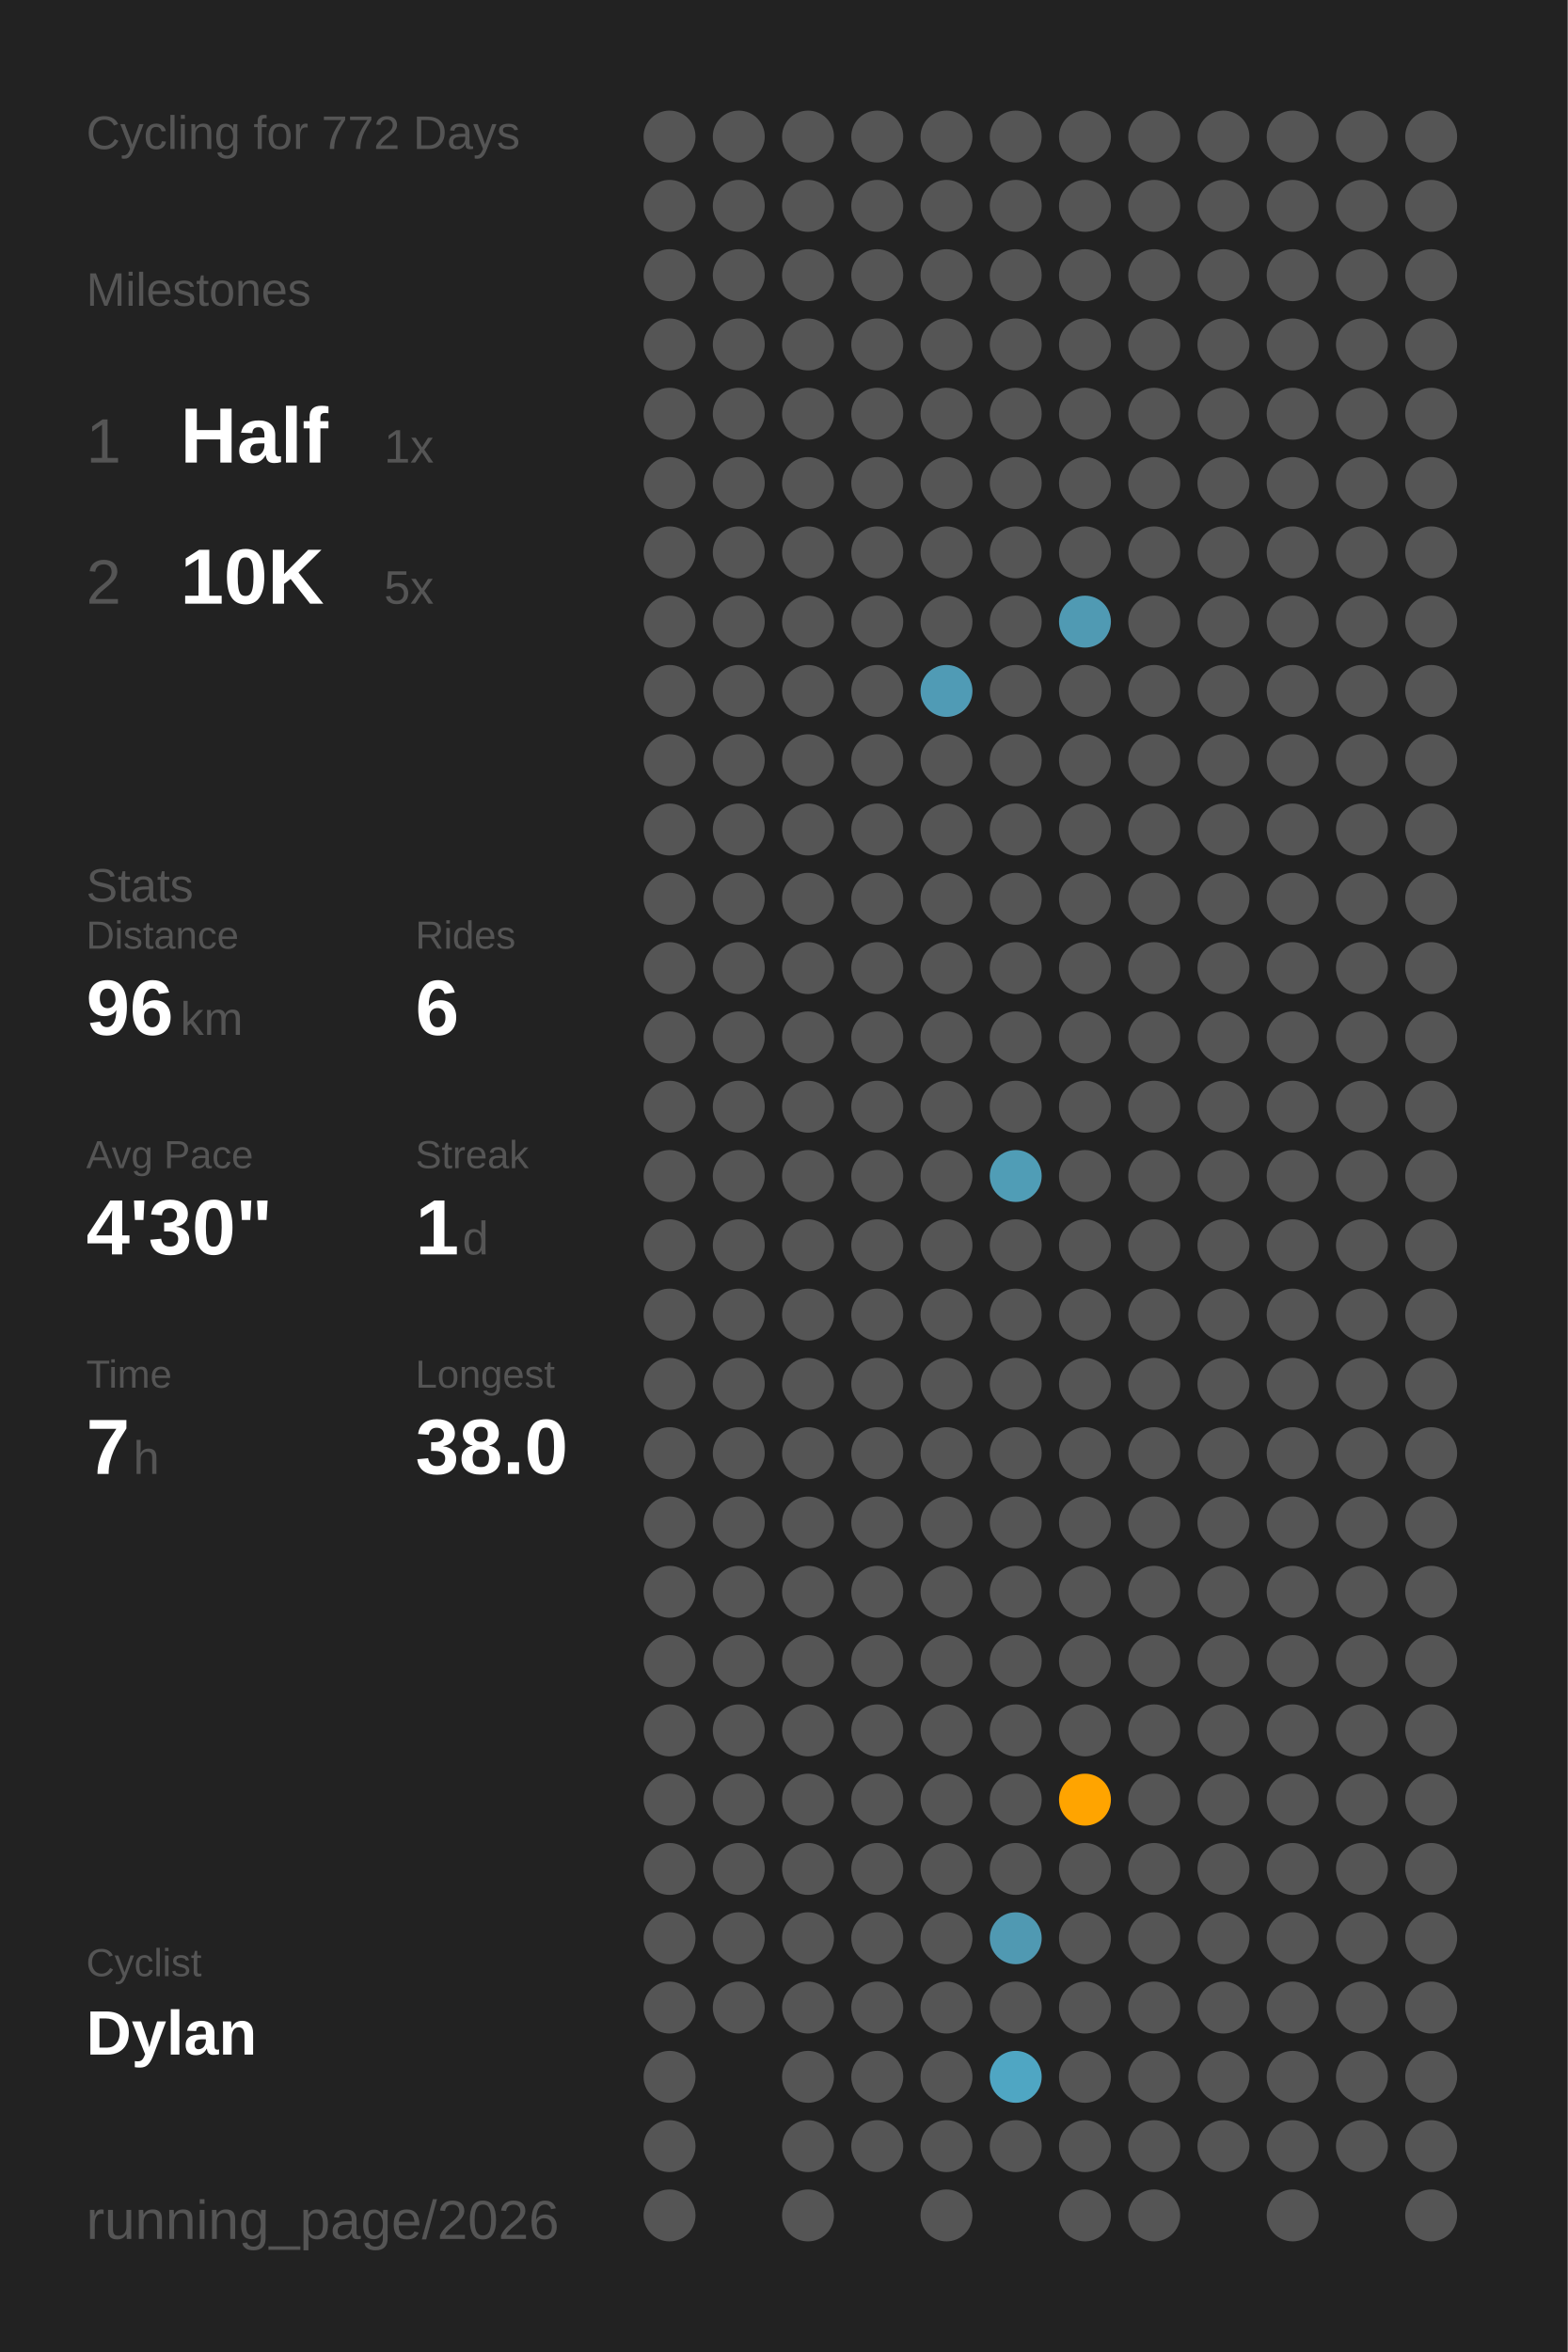
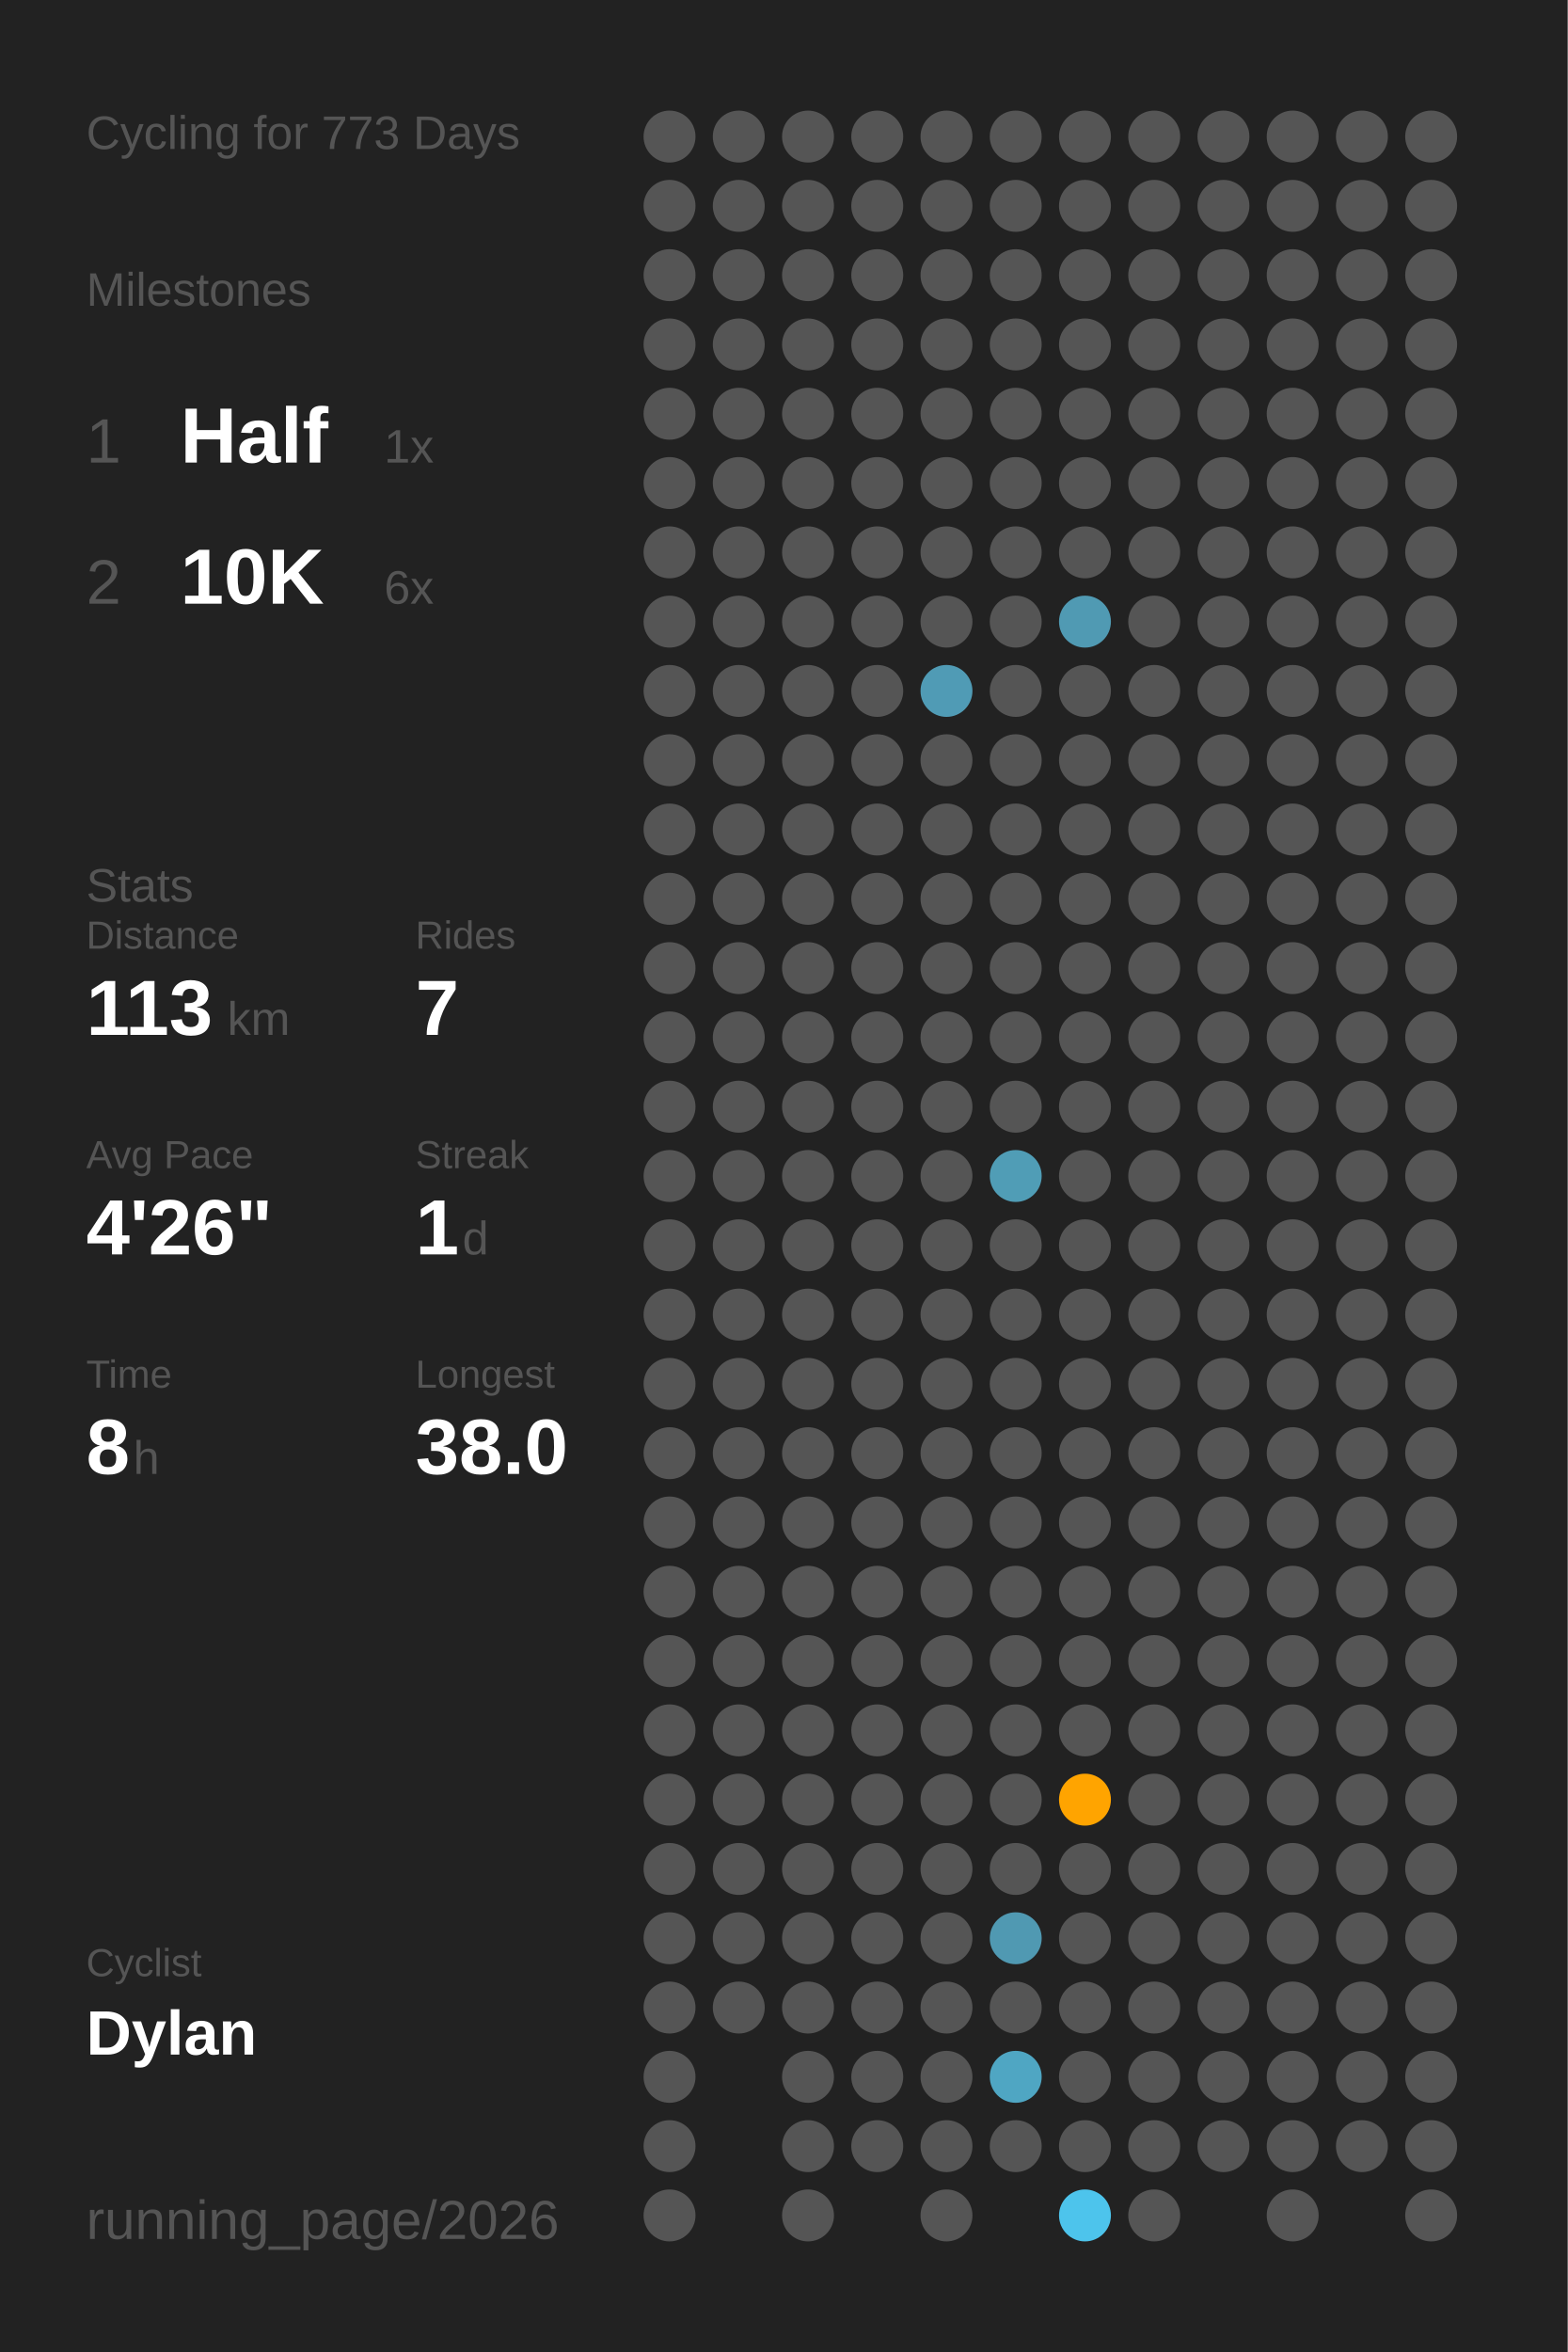
<svg xmlns="http://www.w3.org/2000/svg" baseProfile="full" class="activity-poster" data-activity-mode="cycling" data-poster-role="poster" data-poster-type="year_summary" height="300mm" version="1.1" viewBox="0,0,200,300" width="200mm">
  <defs />
  <rect class="poster-background" data-poster-role="background" fill="#222222" height="300" stroke="none" width="200" x="0" y="0" />
-   <text fill="#555555" style="font-size:6px; font-family:Arial;" x="11" y="19">Cycling for 772 Days</text>
+   <text fill="#555555" style="font-size:6px; font-family:Arial;" x="11" y="19">Cycling for 773 Days</text>
  <text fill="#555555" style="font-size:6px; font-family:Arial;" x="11" y="39">Milestones</text>
  <text fill="#555555" style="font-size:8px; font-family:Arial;" x="11" y="59">1</text>
  <text fill="#FFFFFF" style="font-size:10px; font-family:Arial; font-weight:bold;" x="23" y="59">Half</text>
  <text fill="#555555" style="font-size:6px; font-family:Arial;" x="49" y="59">1x</text>
  <text fill="#555555" style="font-size:8px; font-family:Arial;" x="11" y="77">2</text>
  <text fill="#FFFFFF" style="font-size:10px; font-family:Arial; font-weight:bold;" x="23" y="77">10K</text>
-   <text fill="#555555" style="font-size:6px; font-family:Arial;" x="49" y="77">5x</text>
+   <text fill="#555555" style="font-size:6px; font-family:Arial;" x="49" y="77">6x</text>
  <text fill="#555555" style="font-size:6px; font-family:Arial;" x="11" y="115">Stats</text>
  <text fill="#555555" style="font-size:5px; font-family:Arial;" x="11" y="121">Distance</text>
-   <text fill="#FFFFFF" style="font-size:10px; font-family:Arial; font-weight:bold;" x="11" y="132">96</text>
-   <text fill="#555555" style="font-size:6px; font-family:Arial;" x="23" y="132">km</text>
+   <text fill="#FFFFFF" style="font-size:10px; font-family:Arial; font-weight:bold;" x="11" y="132">113</text>
+   <text fill="#555555" style="font-size:6px; font-family:Arial;" x="29" y="132">km</text>
  <text fill="#555555" style="font-size:5px; font-family:Arial;" x="53" y="121">Rides</text>
-   <text fill="#FFFFFF" style="font-size:10px; font-family:Arial; font-weight:bold;" x="53" y="132">6</text>
+   <text fill="#FFFFFF" style="font-size:10px; font-family:Arial; font-weight:bold;" x="53" y="132">7</text>
  <text fill="#555555" style="font-size:5px; font-family:Arial;" x="11" y="149">Avg Pace</text>
-   <text fill="#FFFFFF" style="font-size:10px; font-family:Arial; font-weight:bold;" x="11" y="160">4'30"</text>
+   <text fill="#FFFFFF" style="font-size:10px; font-family:Arial; font-weight:bold;" x="11" y="160">4'26"</text>
  <text fill="#555555" style="font-size:5px; font-family:Arial;" x="53" y="149">Streak</text>
  <text fill="#FFFFFF" style="font-size:10px; font-family:Arial; font-weight:bold;" x="53" y="160">1</text>
  <text fill="#555555" style="font-size:6px; font-family:Arial;" x="59" y="160">d</text>
  <text fill="#555555" style="font-size:5px; font-family:Arial;" x="11" y="177">Time</text>
-   <text fill="#FFFFFF" style="font-size:10px; font-family:Arial; font-weight:bold;" x="11" y="188">7</text>
+   <text fill="#FFFFFF" style="font-size:10px; font-family:Arial; font-weight:bold;" x="11" y="188">8</text>
  <text fill="#555555" style="font-size:6px; font-family:Arial;" x="17" y="188">h</text>
  <text fill="#555555" style="font-size:5px; font-family:Arial;" x="53" y="177">Longest</text>
  <text fill="#FFFFFF" style="font-size:10px; font-family:Arial; font-weight:bold;" x="53" y="188">38.0</text>
  <text fill="#555555" style="font-size:5px; font-family:Arial;" x="11" y="252.065">Cyclist</text>
  <text fill="#FFFFFF" style="font-size:8px; font-family:Arial; font-weight:bold;" x="11" y="262.065">Dylan</text>
  <text fill="#555555" style="font-size:7px; font-family:Arial;" x="11" y="285.581">running_page/2026</text>
  <circle cx="85.417" cy="17.419" fill="#555555" r="3.312" />
  <circle cx="85.417" cy="26.258" fill="#555555" r="3.312" />
  <circle cx="85.417" cy="35.097" fill="#555555" r="3.312" />
  <circle cx="85.417" cy="43.935" fill="#555555" r="3.312" />
  <circle cx="85.417" cy="52.774" fill="#555555" r="3.312" />
  <circle cx="85.417" cy="61.613" fill="#555555" r="3.312" />
  <circle cx="85.417" cy="70.452" fill="#555555" r="3.312" />
  <circle cx="85.417" cy="79.29" fill="#555555" r="3.312" />
  <circle cx="85.417" cy="88.129" fill="#555555" r="3.312" />
  <circle cx="85.417" cy="96.968" fill="#555555" r="3.312" />
  <circle cx="85.417" cy="105.806" fill="#555555" r="3.312" />
  <circle cx="85.417" cy="114.645" fill="#555555" r="3.312" />
  <circle cx="85.417" cy="123.484" fill="#555555" r="3.312" />
  <circle cx="85.417" cy="132.323" fill="#555555" r="3.312" />
  <circle cx="85.417" cy="141.161" fill="#555555" r="3.312" />
  <circle cx="85.417" cy="150" fill="#555555" r="3.312" />
  <circle cx="85.417" cy="158.839" fill="#555555" r="3.312" />
  <circle cx="85.417" cy="167.677" fill="#555555" r="3.312" />
  <circle cx="85.417" cy="176.516" fill="#555555" r="3.312" />
  <circle cx="85.417" cy="185.355" fill="#555555" r="3.312" />
  <circle cx="85.417" cy="194.194" fill="#555555" r="3.312" />
  <circle cx="85.417" cy="203.032" fill="#555555" r="3.312" />
  <circle cx="85.417" cy="211.871" fill="#555555" r="3.312" />
  <circle cx="85.417" cy="220.71" fill="#555555" r="3.312" />
  <circle cx="85.417" cy="229.548" fill="#555555" r="3.312" />
  <circle cx="85.417" cy="238.387" fill="#555555" r="3.312" />
  <circle cx="85.417" cy="247.226" fill="#555555" r="3.312" />
  <circle cx="85.417" cy="256.065" fill="#555555" r="3.312" />
  <circle cx="85.417" cy="264.903" fill="#555555" r="3.312" />
  <circle cx="85.417" cy="273.742" fill="#555555" r="3.312" />
  <circle cx="85.417" cy="282.581" fill="#555555" r="3.312" />
  <circle cx="94.25" cy="17.419" fill="#555555" r="3.312" />
  <circle cx="94.25" cy="26.258" fill="#555555" r="3.312" />
  <circle cx="94.25" cy="35.097" fill="#555555" r="3.312" />
  <circle cx="94.25" cy="43.935" fill="#555555" r="3.312" />
  <circle cx="94.25" cy="52.774" fill="#555555" r="3.312" />
  <circle cx="94.25" cy="61.613" fill="#555555" r="3.312" />
  <circle cx="94.25" cy="70.452" fill="#555555" r="3.312" />
  <circle cx="94.25" cy="79.29" fill="#555555" r="3.312" />
  <circle cx="94.25" cy="88.129" fill="#555555" r="3.312" />
  <circle cx="94.25" cy="96.968" fill="#555555" r="3.312" />
  <circle cx="94.25" cy="105.806" fill="#555555" r="3.312" />
  <circle cx="94.25" cy="114.645" fill="#555555" r="3.312" />
  <circle cx="94.25" cy="123.484" fill="#555555" r="3.312" />
  <circle cx="94.25" cy="132.323" fill="#555555" r="3.312" />
  <circle cx="94.25" cy="141.161" fill="#555555" r="3.312" />
  <circle cx="94.25" cy="150" fill="#555555" r="3.312" />
  <circle cx="94.25" cy="158.839" fill="#555555" r="3.312" />
  <circle cx="94.25" cy="167.677" fill="#555555" r="3.312" />
  <circle cx="94.25" cy="176.516" fill="#555555" r="3.312" />
  <circle cx="94.25" cy="185.355" fill="#555555" r="3.312" />
  <circle cx="94.25" cy="194.194" fill="#555555" r="3.312" />
  <circle cx="94.25" cy="203.032" fill="#555555" r="3.312" />
  <circle cx="94.25" cy="211.871" fill="#555555" r="3.312" />
  <circle cx="94.25" cy="220.71" fill="#555555" r="3.312" />
  <circle cx="94.25" cy="229.548" fill="#555555" r="3.312" />
  <circle cx="94.25" cy="238.387" fill="#555555" r="3.312" />
  <circle cx="94.25" cy="247.226" fill="#555555" r="3.312" />
  <circle cx="94.25" cy="256.065" fill="#555555" r="3.312" />
  <circle cx="103.083" cy="17.419" fill="#555555" r="3.312" />
  <circle cx="103.083" cy="26.258" fill="#555555" r="3.312" />
  <circle cx="103.083" cy="35.097" fill="#555555" r="3.312" />
  <circle cx="103.083" cy="43.935" fill="#555555" r="3.312" />
  <circle cx="103.083" cy="52.774" fill="#555555" r="3.312" />
  <circle cx="103.083" cy="61.613" fill="#555555" r="3.312" />
  <circle cx="103.083" cy="70.452" fill="#555555" r="3.312" />
  <circle cx="103.083" cy="79.29" fill="#555555" r="3.312" />
  <circle cx="103.083" cy="88.129" fill="#555555" r="3.312" />
  <circle cx="103.083" cy="96.968" fill="#555555" r="3.312" />
  <circle cx="103.083" cy="105.806" fill="#555555" r="3.312" />
  <circle cx="103.083" cy="114.645" fill="#555555" r="3.312" />
  <circle cx="103.083" cy="123.484" fill="#555555" r="3.312" />
  <circle cx="103.083" cy="132.323" fill="#555555" r="3.312" />
  <circle cx="103.083" cy="141.161" fill="#555555" r="3.312" />
  <circle cx="103.083" cy="150" fill="#555555" r="3.312" />
  <circle cx="103.083" cy="158.839" fill="#555555" r="3.312" />
  <circle cx="103.083" cy="167.677" fill="#555555" r="3.312" />
  <circle cx="103.083" cy="176.516" fill="#555555" r="3.312" />
  <circle cx="103.083" cy="185.355" fill="#555555" r="3.312" />
  <circle cx="103.083" cy="194.194" fill="#555555" r="3.312" />
  <circle cx="103.083" cy="203.032" fill="#555555" r="3.312" />
  <circle cx="103.083" cy="211.871" fill="#555555" r="3.312" />
  <circle cx="103.083" cy="220.71" fill="#555555" r="3.312" />
  <circle cx="103.083" cy="229.548" fill="#555555" r="3.312" />
  <circle cx="103.083" cy="238.387" fill="#555555" r="3.312" />
  <circle cx="103.083" cy="247.226" fill="#555555" r="3.312" />
  <circle cx="103.083" cy="256.065" fill="#555555" r="3.312" />
  <circle cx="103.083" cy="264.903" fill="#555555" r="3.312" />
  <circle cx="103.083" cy="273.742" fill="#555555" r="3.312" />
  <circle cx="103.083" cy="282.581" fill="#555555" r="3.312" />
  <circle cx="111.917" cy="17.419" fill="#555555" r="3.312" />
  <circle cx="111.917" cy="26.258" fill="#555555" r="3.312" />
  <circle cx="111.917" cy="35.097" fill="#555555" r="3.312" />
  <circle cx="111.917" cy="43.935" fill="#555555" r="3.312" />
  <circle cx="111.917" cy="52.774" fill="#555555" r="3.312" />
  <circle cx="111.917" cy="61.613" fill="#555555" r="3.312" />
  <circle cx="111.917" cy="70.452" fill="#555555" r="3.312" />
  <circle cx="111.917" cy="79.29" fill="#555555" r="3.312" />
  <circle cx="111.917" cy="88.129" fill="#555555" r="3.312" />
  <circle cx="111.917" cy="96.968" fill="#555555" r="3.312" />
  <circle cx="111.917" cy="105.806" fill="#555555" r="3.312" />
  <circle cx="111.917" cy="114.645" fill="#555555" r="3.312" />
  <circle cx="111.917" cy="123.484" fill="#555555" r="3.312" />
  <circle cx="111.917" cy="132.323" fill="#555555" r="3.312" />
  <circle cx="111.917" cy="141.161" fill="#555555" r="3.312" />
  <circle cx="111.917" cy="150" fill="#555555" r="3.312" />
  <circle cx="111.917" cy="158.839" fill="#555555" r="3.312" />
  <circle cx="111.917" cy="167.677" fill="#555555" r="3.312" />
  <circle cx="111.917" cy="176.516" fill="#555555" r="3.312" />
  <circle cx="111.917" cy="185.355" fill="#555555" r="3.312" />
  <circle cx="111.917" cy="194.194" fill="#555555" r="3.312" />
  <circle cx="111.917" cy="203.032" fill="#555555" r="3.312" />
  <circle cx="111.917" cy="211.871" fill="#555555" r="3.312" />
  <circle cx="111.917" cy="220.71" fill="#555555" r="3.312" />
  <circle cx="111.917" cy="229.548" fill="#555555" r="3.312" />
  <circle cx="111.917" cy="238.387" fill="#555555" r="3.312" />
  <circle cx="111.917" cy="247.226" fill="#555555" r="3.312" />
  <circle cx="111.917" cy="256.065" fill="#555555" r="3.312" />
  <circle cx="111.917" cy="264.903" fill="#555555" r="3.312" />
  <circle cx="111.917" cy="273.742" fill="#555555" r="3.312" />
  <circle cx="120.75" cy="17.419" fill="#555555" r="3.312" />
  <circle cx="120.75" cy="26.258" fill="#555555" r="3.312" />
  <circle cx="120.75" cy="35.097" fill="#555555" r="3.312" />
  <circle cx="120.75" cy="43.935" fill="#555555" r="3.312" />
  <circle cx="120.75" cy="52.774" fill="#555555" r="3.312" />
  <circle cx="120.75" cy="61.613" fill="#555555" r="3.312" />
  <circle cx="120.75" cy="70.452" fill="#555555" r="3.312" />
  <circle cx="120.75" cy="79.29" fill="#555555" r="3.312" />
  <circle cx="120.75" cy="88.129" fill="#509bb5" r="3.312" />
  <circle cx="120.75" cy="96.968" fill="#555555" r="3.312" />
  <circle cx="120.75" cy="105.806" fill="#555555" r="3.312" />
  <circle cx="120.75" cy="114.645" fill="#555555" r="3.312" />
  <circle cx="120.75" cy="123.484" fill="#555555" r="3.312" />
  <circle cx="120.75" cy="132.323" fill="#555555" r="3.312" />
  <circle cx="120.75" cy="141.161" fill="#555555" r="3.312" />
  <circle cx="120.75" cy="150" fill="#555555" r="3.312" />
  <circle cx="120.75" cy="158.839" fill="#555555" r="3.312" />
  <circle cx="120.75" cy="167.677" fill="#555555" r="3.312" />
  <circle cx="120.75" cy="176.516" fill="#555555" r="3.312" />
  <circle cx="120.75" cy="185.355" fill="#555555" r="3.312" />
  <circle cx="120.75" cy="194.194" fill="#555555" r="3.312" />
  <circle cx="120.75" cy="203.032" fill="#555555" r="3.312" />
  <circle cx="120.75" cy="211.871" fill="#555555" r="3.312" />
  <circle cx="120.75" cy="220.71" fill="#555555" r="3.312" />
  <circle cx="120.75" cy="229.548" fill="#555555" r="3.312" />
  <circle cx="120.75" cy="238.387" fill="#555555" r="3.312" />
  <circle cx="120.75" cy="247.226" fill="#555555" r="3.312" />
  <circle cx="120.75" cy="256.065" fill="#555555" r="3.312" />
  <circle cx="120.75" cy="264.903" fill="#555555" r="3.312" />
  <circle cx="120.75" cy="273.742" fill="#555555" r="3.312" />
  <circle cx="120.75" cy="282.581" fill="#555555" r="3.312" />
  <circle cx="129.583" cy="17.419" fill="#555555" r="3.312" />
  <circle cx="129.583" cy="26.258" fill="#555555" r="3.312" />
  <circle cx="129.583" cy="35.097" fill="#555555" r="3.312" />
  <circle cx="129.583" cy="43.935" fill="#555555" r="3.312" />
  <circle cx="129.583" cy="52.774" fill="#555555" r="3.312" />
  <circle cx="129.583" cy="61.613" fill="#555555" r="3.312" />
  <circle cx="129.583" cy="70.452" fill="#555555" r="3.312" />
  <circle cx="129.583" cy="79.29" fill="#555555" r="3.312" />
  <circle cx="129.583" cy="88.129" fill="#555555" r="3.312" />
  <circle cx="129.583" cy="96.968" fill="#555555" r="3.312" />
  <circle cx="129.583" cy="105.806" fill="#555555" r="3.312" />
  <circle cx="129.583" cy="114.645" fill="#555555" r="3.312" />
  <circle cx="129.583" cy="123.484" fill="#555555" r="3.312" />
  <circle cx="129.583" cy="132.323" fill="#555555" r="3.312" />
  <circle cx="129.583" cy="141.161" fill="#555555" r="3.312" />
  <circle cx="129.583" cy="150" fill="#509db6" r="3.312" />
  <circle cx="129.583" cy="158.839" fill="#555555" r="3.312" />
  <circle cx="129.583" cy="167.677" fill="#555555" r="3.312" />
  <circle cx="129.583" cy="176.516" fill="#555555" r="3.312" />
  <circle cx="129.583" cy="185.355" fill="#555555" r="3.312" />
  <circle cx="129.583" cy="194.194" fill="#555555" r="3.312" />
  <circle cx="129.583" cy="203.032" fill="#555555" r="3.312" />
  <circle cx="129.583" cy="211.871" fill="#555555" r="3.312" />
  <circle cx="129.583" cy="220.71" fill="#555555" r="3.312" />
  <circle cx="129.583" cy="229.548" fill="#555555" r="3.312" />
  <circle cx="129.583" cy="238.387" fill="#555555" r="3.312" />
  <circle cx="129.583" cy="247.226" fill="#5099b2" r="3.312" />
  <circle cx="129.583" cy="256.065" fill="#555555" r="3.312" />
  <circle cx="129.583" cy="264.903" fill="#4fa6c3" r="3.312" />
  <circle cx="129.583" cy="273.742" fill="#555555" r="3.312" />
  <circle cx="138.417" cy="17.419" fill="#555555" r="3.312" />
  <circle cx="138.417" cy="26.258" fill="#555555" r="3.312" />
  <circle cx="138.417" cy="35.097" fill="#555555" r="3.312" />
  <circle cx="138.417" cy="43.935" fill="#555555" r="3.312" />
  <circle cx="138.417" cy="52.774" fill="#555555" r="3.312" />
  <circle cx="138.417" cy="61.613" fill="#555555" r="3.312" />
  <circle cx="138.417" cy="70.452" fill="#555555" r="3.312" />
  <circle cx="138.417" cy="79.29" fill="#509ab3" r="3.312" />
  <circle cx="138.417" cy="88.129" fill="#555555" r="3.312" />
  <circle cx="138.417" cy="96.968" fill="#555555" r="3.312" />
  <circle cx="138.417" cy="105.806" fill="#555555" r="3.312" />
  <circle cx="138.417" cy="114.645" fill="#555555" r="3.312" />
  <circle cx="138.417" cy="123.484" fill="#555555" r="3.312" />
  <circle cx="138.417" cy="132.323" fill="#555555" r="3.312" />
  <circle cx="138.417" cy="141.161" fill="#555555" r="3.312" />
  <circle cx="138.417" cy="150" fill="#555555" r="3.312" />
  <circle cx="138.417" cy="158.839" fill="#555555" r="3.312" />
  <circle cx="138.417" cy="167.677" fill="#555555" r="3.312" />
  <circle cx="138.417" cy="176.516" fill="#555555" r="3.312" />
  <circle cx="138.417" cy="185.355" fill="#555555" r="3.312" />
  <circle cx="138.417" cy="194.194" fill="#555555" r="3.312" />
  <circle cx="138.417" cy="203.032" fill="#555555" r="3.312" />
  <circle cx="138.417" cy="211.871" fill="#555555" r="3.312" />
  <circle cx="138.417" cy="220.71" fill="#555555" r="3.312" />
  <circle cx="138.417" cy="229.548" fill="#ffa400" r="3.312" />
  <circle cx="138.417" cy="238.387" fill="#555555" r="3.312" />
  <circle cx="138.417" cy="247.226" fill="#555555" r="3.312" />
  <circle cx="138.417" cy="256.065" fill="#555555" r="3.312" />
  <circle cx="138.417" cy="264.903" fill="#555555" r="3.312" />
  <circle cx="138.417" cy="273.742" fill="#555555" r="3.312" />
-   <circle cx="138.417" cy="282.581" fill="#555555" r="3.312" />
+   <circle cx="138.417" cy="282.581" fill="#4dc4ec" r="3.312" />
  <circle cx="147.25" cy="17.419" fill="#555555" r="3.312" />
  <circle cx="147.25" cy="26.258" fill="#555555" r="3.312" />
  <circle cx="147.25" cy="35.097" fill="#555555" r="3.312" />
  <circle cx="147.25" cy="43.935" fill="#555555" r="3.312" />
  <circle cx="147.25" cy="52.774" fill="#555555" r="3.312" />
  <circle cx="147.25" cy="61.613" fill="#555555" r="3.312" />
  <circle cx="147.25" cy="70.452" fill="#555555" r="3.312" />
  <circle cx="147.25" cy="79.29" fill="#555555" r="3.312" />
  <circle cx="147.25" cy="88.129" fill="#555555" r="3.312" />
  <circle cx="147.25" cy="96.968" fill="#555555" r="3.312" />
  <circle cx="147.25" cy="105.806" fill="#555555" r="3.312" />
  <circle cx="147.25" cy="114.645" fill="#555555" r="3.312" />
  <circle cx="147.25" cy="123.484" fill="#555555" r="3.312" />
  <circle cx="147.25" cy="132.323" fill="#555555" r="3.312" />
  <circle cx="147.25" cy="141.161" fill="#555555" r="3.312" />
  <circle cx="147.25" cy="150" fill="#555555" r="3.312" />
  <circle cx="147.25" cy="158.839" fill="#555555" r="3.312" />
  <circle cx="147.25" cy="167.677" fill="#555555" r="3.312" />
  <circle cx="147.25" cy="176.516" fill="#555555" r="3.312" />
  <circle cx="147.25" cy="185.355" fill="#555555" r="3.312" />
  <circle cx="147.25" cy="194.194" fill="#555555" r="3.312" />
  <circle cx="147.25" cy="203.032" fill="#555555" r="3.312" />
  <circle cx="147.25" cy="211.871" fill="#555555" r="3.312" />
  <circle cx="147.25" cy="220.71" fill="#555555" r="3.312" />
  <circle cx="147.25" cy="229.548" fill="#555555" r="3.312" />
  <circle cx="147.25" cy="238.387" fill="#555555" r="3.312" />
  <circle cx="147.25" cy="247.226" fill="#555555" r="3.312" />
  <circle cx="147.25" cy="256.065" fill="#555555" r="3.312" />
  <circle cx="147.25" cy="264.903" fill="#555555" r="3.312" />
  <circle cx="147.25" cy="273.742" fill="#555555" r="3.312" />
  <circle cx="147.25" cy="282.581" fill="#555555" r="3.312" />
  <circle cx="156.083" cy="17.419" fill="#555555" r="3.312" />
  <circle cx="156.083" cy="26.258" fill="#555555" r="3.312" />
  <circle cx="156.083" cy="35.097" fill="#555555" r="3.312" />
  <circle cx="156.083" cy="43.935" fill="#555555" r="3.312" />
  <circle cx="156.083" cy="52.774" fill="#555555" r="3.312" />
  <circle cx="156.083" cy="61.613" fill="#555555" r="3.312" />
  <circle cx="156.083" cy="70.452" fill="#555555" r="3.312" />
  <circle cx="156.083" cy="79.29" fill="#555555" r="3.312" />
  <circle cx="156.083" cy="88.129" fill="#555555" r="3.312" />
  <circle cx="156.083" cy="96.968" fill="#555555" r="3.312" />
  <circle cx="156.083" cy="105.806" fill="#555555" r="3.312" />
  <circle cx="156.083" cy="114.645" fill="#555555" r="3.312" />
  <circle cx="156.083" cy="123.484" fill="#555555" r="3.312" />
  <circle cx="156.083" cy="132.323" fill="#555555" r="3.312" />
  <circle cx="156.083" cy="141.161" fill="#555555" r="3.312" />
  <circle cx="156.083" cy="150" fill="#555555" r="3.312" />
  <circle cx="156.083" cy="158.839" fill="#555555" r="3.312" />
  <circle cx="156.083" cy="167.677" fill="#555555" r="3.312" />
  <circle cx="156.083" cy="176.516" fill="#555555" r="3.312" />
  <circle cx="156.083" cy="185.355" fill="#555555" r="3.312" />
  <circle cx="156.083" cy="194.194" fill="#555555" r="3.312" />
  <circle cx="156.083" cy="203.032" fill="#555555" r="3.312" />
  <circle cx="156.083" cy="211.871" fill="#555555" r="3.312" />
  <circle cx="156.083" cy="220.71" fill="#555555" r="3.312" />
  <circle cx="156.083" cy="229.548" fill="#555555" r="3.312" />
  <circle cx="156.083" cy="238.387" fill="#555555" r="3.312" />
  <circle cx="156.083" cy="247.226" fill="#555555" r="3.312" />
  <circle cx="156.083" cy="256.065" fill="#555555" r="3.312" />
  <circle cx="156.083" cy="264.903" fill="#555555" r="3.312" />
  <circle cx="156.083" cy="273.742" fill="#555555" r="3.312" />
  <circle cx="164.917" cy="17.419" fill="#555555" r="3.312" />
  <circle cx="164.917" cy="26.258" fill="#555555" r="3.312" />
  <circle cx="164.917" cy="35.097" fill="#555555" r="3.312" />
  <circle cx="164.917" cy="43.935" fill="#555555" r="3.312" />
  <circle cx="164.917" cy="52.774" fill="#555555" r="3.312" />
  <circle cx="164.917" cy="61.613" fill="#555555" r="3.312" />
  <circle cx="164.917" cy="70.452" fill="#555555" r="3.312" />
  <circle cx="164.917" cy="79.29" fill="#555555" r="3.312" />
  <circle cx="164.917" cy="88.129" fill="#555555" r="3.312" />
  <circle cx="164.917" cy="96.968" fill="#555555" r="3.312" />
  <circle cx="164.917" cy="105.806" fill="#555555" r="3.312" />
  <circle cx="164.917" cy="114.645" fill="#555555" r="3.312" />
  <circle cx="164.917" cy="123.484" fill="#555555" r="3.312" />
  <circle cx="164.917" cy="132.323" fill="#555555" r="3.312" />
  <circle cx="164.917" cy="141.161" fill="#555555" r="3.312" />
  <circle cx="164.917" cy="150" fill="#555555" r="3.312" />
  <circle cx="164.917" cy="158.839" fill="#555555" r="3.312" />
  <circle cx="164.917" cy="167.677" fill="#555555" r="3.312" />
  <circle cx="164.917" cy="176.516" fill="#555555" r="3.312" />
  <circle cx="164.917" cy="185.355" fill="#555555" r="3.312" />
  <circle cx="164.917" cy="194.194" fill="#555555" r="3.312" />
  <circle cx="164.917" cy="203.032" fill="#555555" r="3.312" />
  <circle cx="164.917" cy="211.871" fill="#555555" r="3.312" />
  <circle cx="164.917" cy="220.71" fill="#555555" r="3.312" />
  <circle cx="164.917" cy="229.548" fill="#555555" r="3.312" />
  <circle cx="164.917" cy="238.387" fill="#555555" r="3.312" />
  <circle cx="164.917" cy="247.226" fill="#555555" r="3.312" />
  <circle cx="164.917" cy="256.065" fill="#555555" r="3.312" />
  <circle cx="164.917" cy="264.903" fill="#555555" r="3.312" />
  <circle cx="164.917" cy="273.742" fill="#555555" r="3.312" />
  <circle cx="164.917" cy="282.581" fill="#555555" r="3.312" />
  <circle cx="173.75" cy="17.419" fill="#555555" r="3.312" />
  <circle cx="173.75" cy="26.258" fill="#555555" r="3.312" />
  <circle cx="173.75" cy="35.097" fill="#555555" r="3.312" />
  <circle cx="173.75" cy="43.935" fill="#555555" r="3.312" />
  <circle cx="173.75" cy="52.774" fill="#555555" r="3.312" />
  <circle cx="173.75" cy="61.613" fill="#555555" r="3.312" />
  <circle cx="173.75" cy="70.452" fill="#555555" r="3.312" />
  <circle cx="173.75" cy="79.29" fill="#555555" r="3.312" />
  <circle cx="173.75" cy="88.129" fill="#555555" r="3.312" />
  <circle cx="173.75" cy="96.968" fill="#555555" r="3.312" />
  <circle cx="173.75" cy="105.806" fill="#555555" r="3.312" />
  <circle cx="173.75" cy="114.645" fill="#555555" r="3.312" />
  <circle cx="173.75" cy="123.484" fill="#555555" r="3.312" />
  <circle cx="173.75" cy="132.323" fill="#555555" r="3.312" />
  <circle cx="173.75" cy="141.161" fill="#555555" r="3.312" />
  <circle cx="173.75" cy="150" fill="#555555" r="3.312" />
  <circle cx="173.75" cy="158.839" fill="#555555" r="3.312" />
  <circle cx="173.75" cy="167.677" fill="#555555" r="3.312" />
  <circle cx="173.75" cy="176.516" fill="#555555" r="3.312" />
  <circle cx="173.75" cy="185.355" fill="#555555" r="3.312" />
  <circle cx="173.75" cy="194.194" fill="#555555" r="3.312" />
  <circle cx="173.75" cy="203.032" fill="#555555" r="3.312" />
  <circle cx="173.75" cy="211.871" fill="#555555" r="3.312" />
  <circle cx="173.75" cy="220.71" fill="#555555" r="3.312" />
  <circle cx="173.75" cy="229.548" fill="#555555" r="3.312" />
  <circle cx="173.75" cy="238.387" fill="#555555" r="3.312" />
  <circle cx="173.75" cy="247.226" fill="#555555" r="3.312" />
  <circle cx="173.75" cy="256.065" fill="#555555" r="3.312" />
  <circle cx="173.75" cy="264.903" fill="#555555" r="3.312" />
  <circle cx="173.75" cy="273.742" fill="#555555" r="3.312" />
  <circle cx="182.583" cy="17.419" fill="#555555" r="3.312" />
  <circle cx="182.583" cy="26.258" fill="#555555" r="3.312" />
  <circle cx="182.583" cy="35.097" fill="#555555" r="3.312" />
  <circle cx="182.583" cy="43.935" fill="#555555" r="3.312" />
  <circle cx="182.583" cy="52.774" fill="#555555" r="3.312" />
  <circle cx="182.583" cy="61.613" fill="#555555" r="3.312" />
  <circle cx="182.583" cy="70.452" fill="#555555" r="3.312" />
  <circle cx="182.583" cy="79.29" fill="#555555" r="3.312" />
  <circle cx="182.583" cy="88.129" fill="#555555" r="3.312" />
  <circle cx="182.583" cy="96.968" fill="#555555" r="3.312" />
  <circle cx="182.583" cy="105.806" fill="#555555" r="3.312" />
  <circle cx="182.583" cy="114.645" fill="#555555" r="3.312" />
  <circle cx="182.583" cy="123.484" fill="#555555" r="3.312" />
  <circle cx="182.583" cy="132.323" fill="#555555" r="3.312" />
  <circle cx="182.583" cy="141.161" fill="#555555" r="3.312" />
  <circle cx="182.583" cy="150" fill="#555555" r="3.312" />
  <circle cx="182.583" cy="158.839" fill="#555555" r="3.312" />
  <circle cx="182.583" cy="167.677" fill="#555555" r="3.312" />
  <circle cx="182.583" cy="176.516" fill="#555555" r="3.312" />
  <circle cx="182.583" cy="185.355" fill="#555555" r="3.312" />
  <circle cx="182.583" cy="194.194" fill="#555555" r="3.312" />
  <circle cx="182.583" cy="203.032" fill="#555555" r="3.312" />
  <circle cx="182.583" cy="211.871" fill="#555555" r="3.312" />
  <circle cx="182.583" cy="220.71" fill="#555555" r="3.312" />
  <circle cx="182.583" cy="229.548" fill="#555555" r="3.312" />
  <circle cx="182.583" cy="238.387" fill="#555555" r="3.312" />
  <circle cx="182.583" cy="247.226" fill="#555555" r="3.312" />
  <circle cx="182.583" cy="256.065" fill="#555555" r="3.312" />
  <circle cx="182.583" cy="264.903" fill="#555555" r="3.312" />
  <circle cx="182.583" cy="273.742" fill="#555555" r="3.312" />
  <circle cx="182.583" cy="282.581" fill="#555555" r="3.312" />
</svg>
